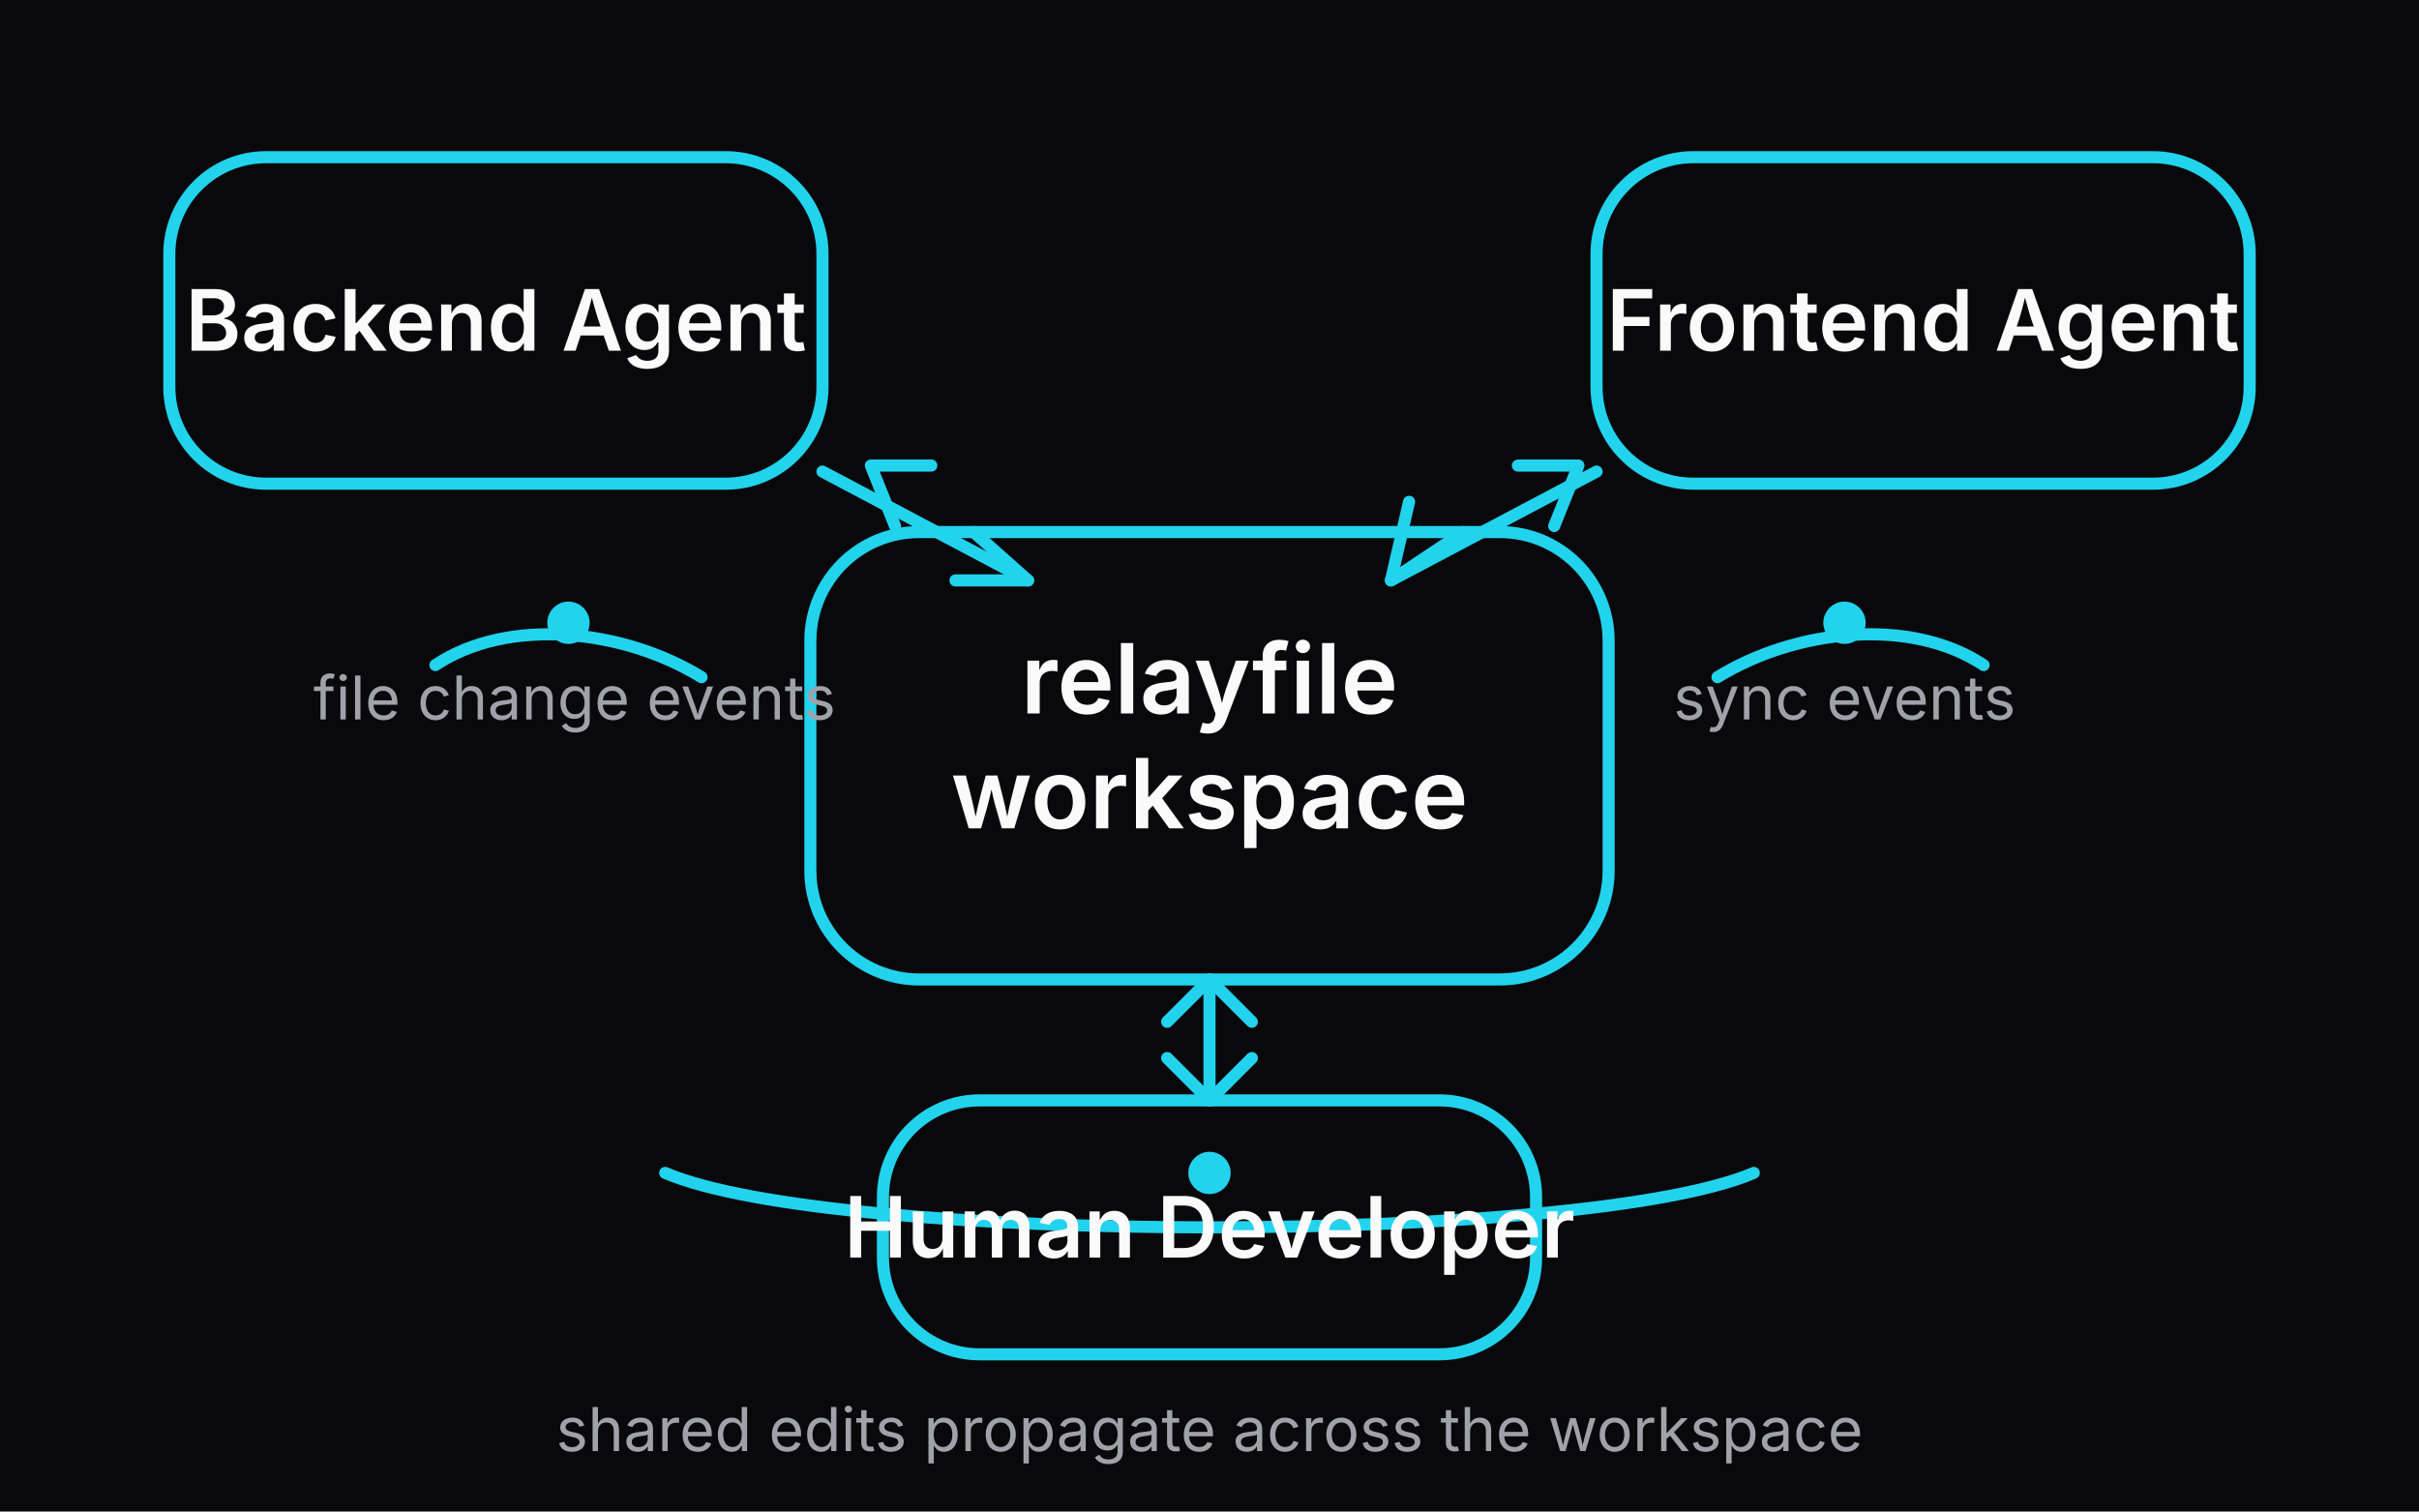
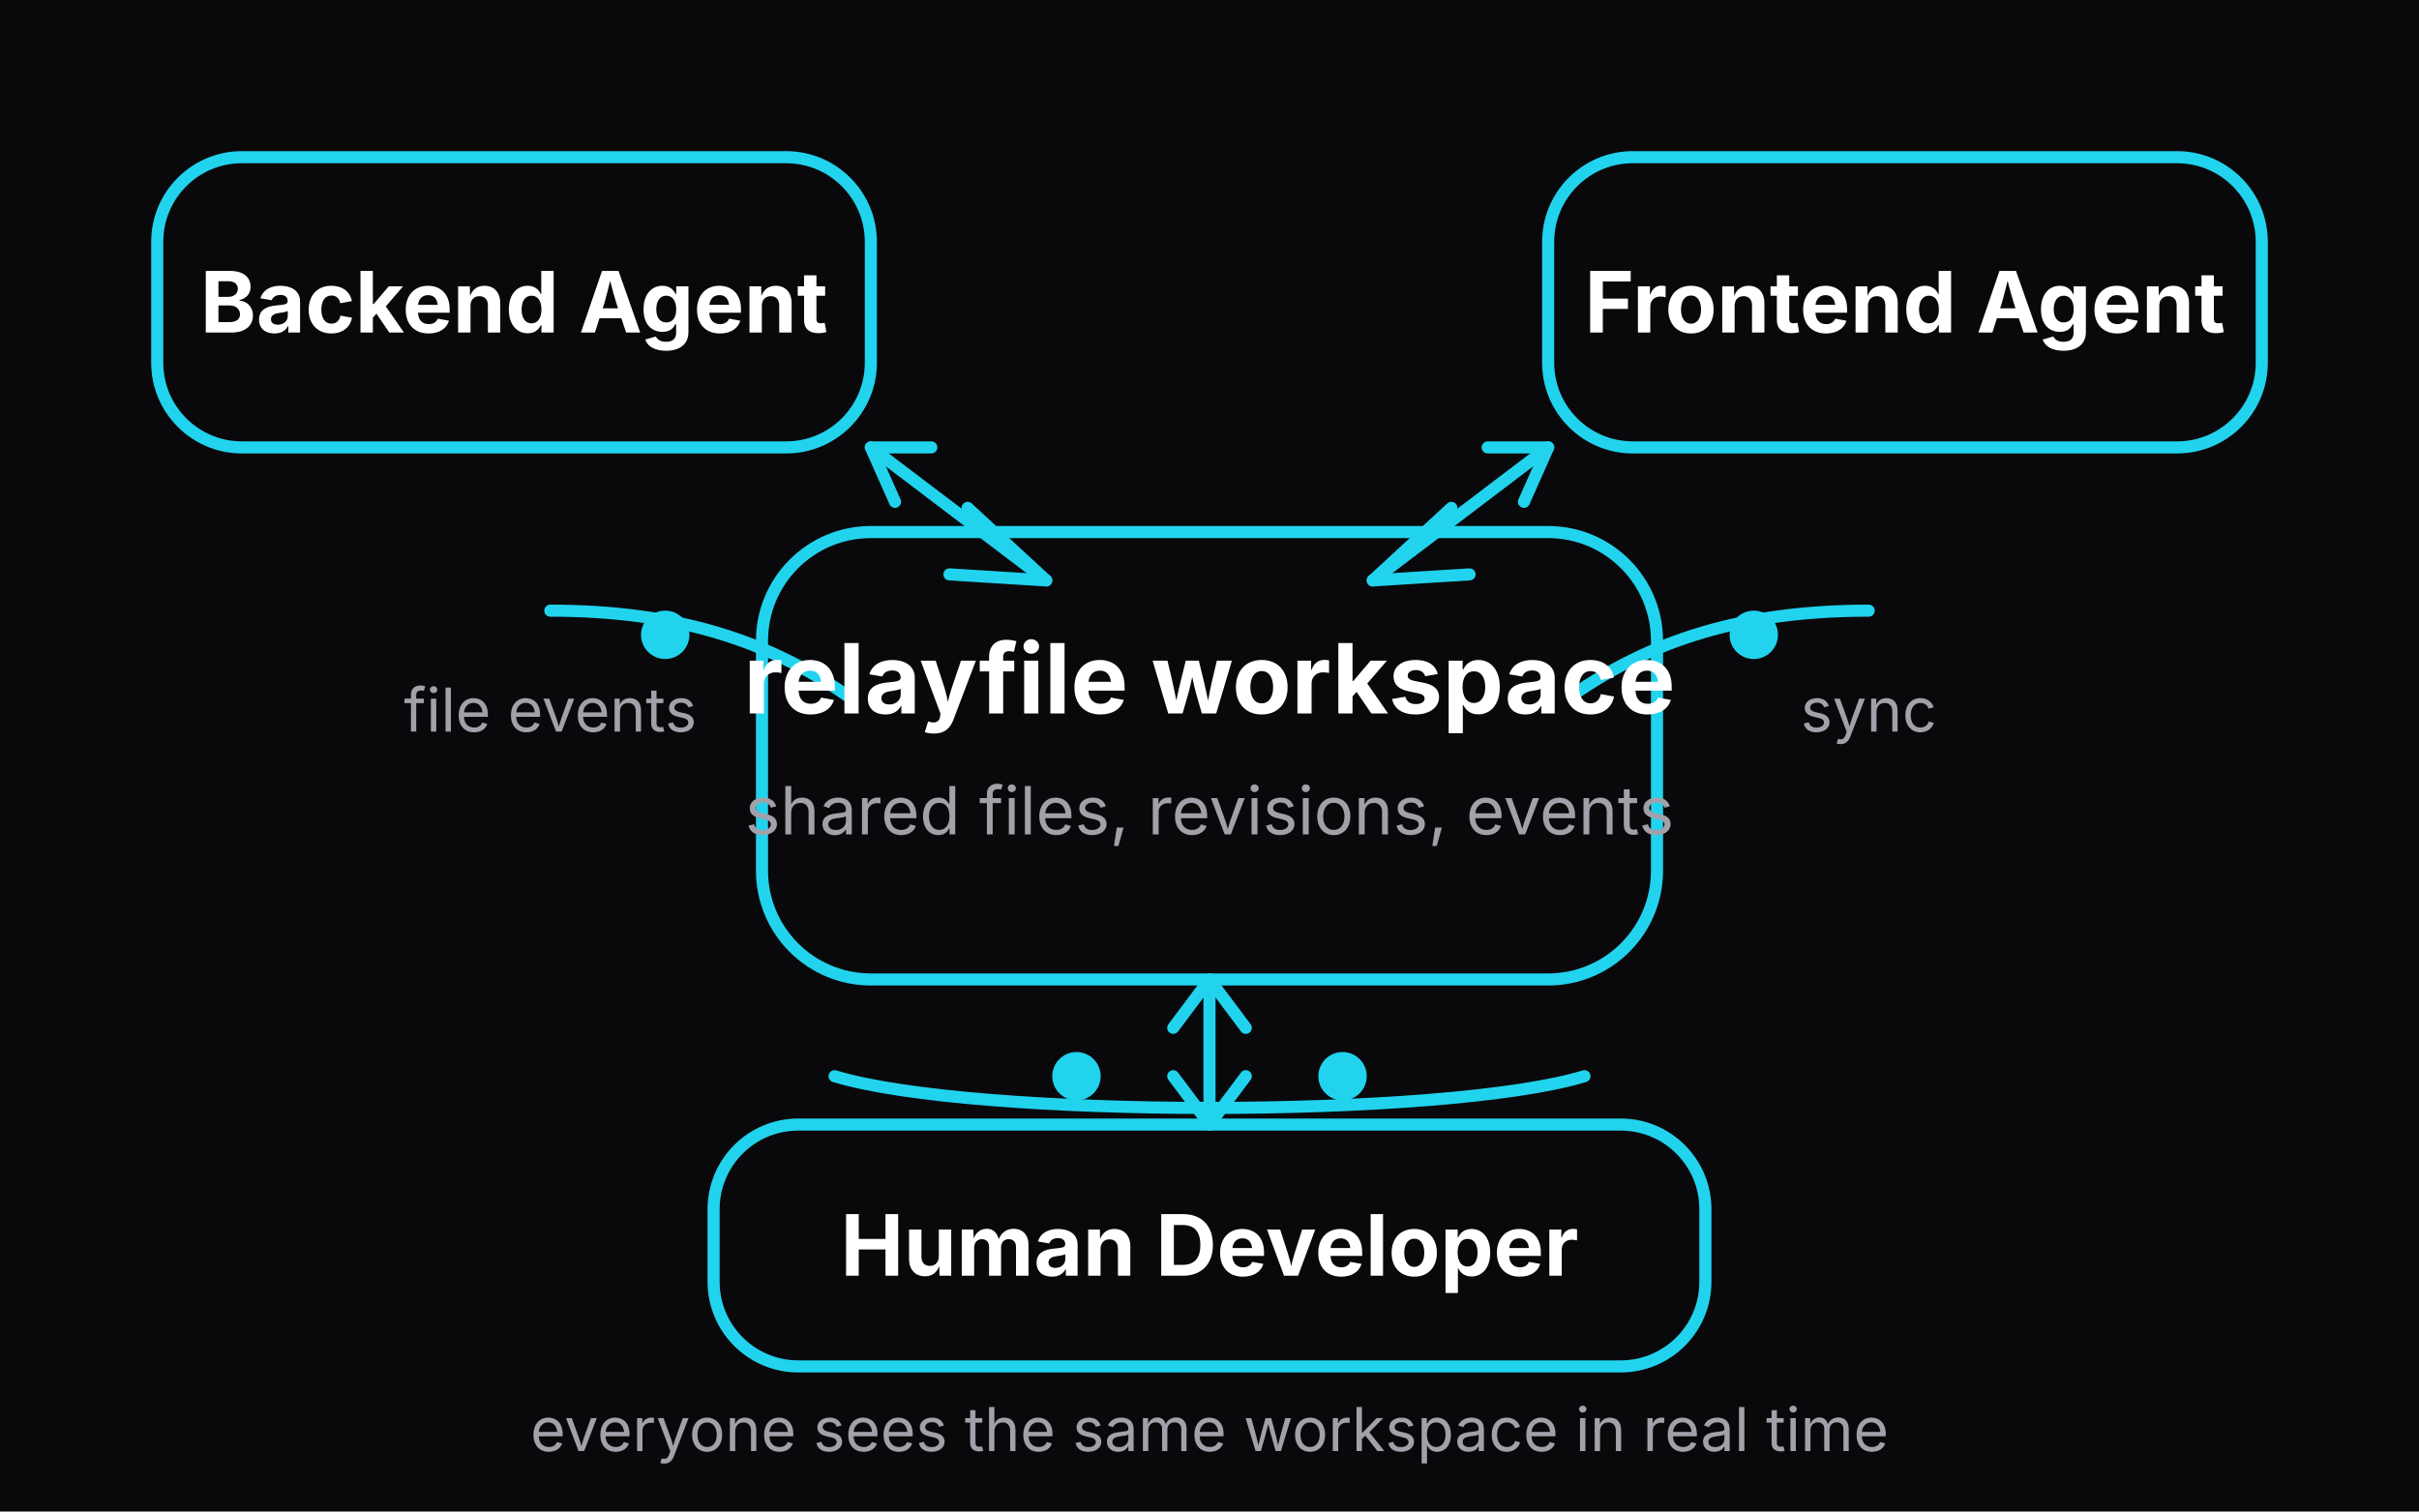
- <svg xmlns="http://www.w3.org/2000/svg" viewBox="0 0 400 250" width="400" height="250" role="img" aria-labelledby="title desc">
+ <svg xmlns="http://www.w3.org/2000/svg" width="400" height="250" viewBox="0 0 400 250" role="img" aria-labelledby="title desc">
  <rect width="400" height="250" fill="#09090b" />
  <g stroke="#22d3ee" stroke-width="2" fill="none" stroke-linecap="round" stroke-linejoin="round">
-     <rect x="134" y="88" width="132" height="74" rx="18" />
-     <rect x="28" y="26" width="108" height="54" rx="16" />
-     <rect x="264" y="26" width="108" height="54" rx="16" />
-     <rect x="146" y="182" width="108" height="42" rx="16" />
-     <line x1="136" y1="78" x2="170" y2="96" />
-     <path d="M161 88l9 8-12 0" />
-     <path d="M154 77l-10 0 4 10" />
-     <line x1="264" y1="78" x2="230" y2="96" />
-     <path d="M242 88l-12 8 3-13" />
-     <path d="M251 77h10l-4 10" />
-     <line x1="200" y1="182" x2="200" y2="162" />
-     <path d="M193 169l7-7 7 7" />
-     <path d="M193 175l7 7 7-7" />
-     <path d="M72 110c12-8 31-6 44 2" />
-     <path d="M328 110c-12-8-31-6-44 2" />
-     <path d="M110 194c28 12 152 12 180 0" />
-     <circle cx="94" cy="103" r="2.5" fill="#22d3ee" />
-     <circle cx="305" cy="103" r="2.5" fill="#22d3ee" />
-     <circle cx="200" cy="194" r="2.5" fill="#22d3ee" />
+     <rect x="126" y="88" width="148" height="74" rx="18" />
+     <rect x="26" y="26" width="118" height="48" rx="14" />
+     <rect x="256" y="26" width="118" height="48" rx="14" />
+     <rect x="118" y="186" width="164" height="40" rx="14" />
+     <line x1="144" y1="74" x2="173" y2="96" />
+     <path d="M160 84l13 12-16-1" />
+     <path d="M154 74l-10 0 4 9" />
+     <line x1="256" y1="74" x2="227" y2="96" />
+     <path d="M243 95l-16 1 13-12" />
+     <path d="M246 74l10 0-4 9" />
+     <line x1="200" y1="186" x2="200" y2="162" />
+     <path d="M194 170l6-8 6 8" />
+     <path d="M194 178l6 8 6-8" />
+     <path d="M91 101c21 0 36 5 49 14" />
+     <path d="M309 101c-21 0-36 5-49 14" />
+     <path d="M138 178c23 7 101 7 124 0" />
+     <circle cx="110" cy="105" r="3" fill="#22d3ee" />
+     <circle cx="290" cy="105" r="3" fill="#22d3ee" />
+     <circle cx="178" cy="178" r="3" fill="#22d3ee" />
+     <circle cx="222" cy="178" r="3" fill="#22d3ee" />
  </g>
-   <g fill="#fafafa" font-family="ui-sans-serif, system-ui, -apple-system, BlinkMacSystemFont, 'Segoe UI', sans-serif" text-anchor="middle">
-     <text x="200" y="118" font-size="16" font-weight="600">relayfile</text>
-     <text x="200" y="137" font-size="16" font-weight="600">workspace</text>
-     <text x="82" y="58" font-size="14" font-weight="600">Backend Agent</text>
-     <text x="318" y="58" font-size="14" font-weight="600">Frontend Agent</text>
-     <text x="200" y="208" font-size="14" font-weight="600">Human Developer</text>
-     <text x="95" y="119" font-size="10" fill="#a1a1aa">file change events</text>
-     <text x="305" y="119" font-size="10" fill="#a1a1aa">sync events</text>
-     <text x="200" y="240" font-size="10" fill="#a1a1aa">shared edits propagate across the workspace</text>
+   <g fill="#ffffff" font-family="ui-sans-serif, system-ui, -apple-system, BlinkMacSystemFont, 'Segoe UI', sans-serif" text-anchor="middle">
+     <text x="200" y="118" font-size="16" font-weight="700">relayfile workspace</text>
+     <text x="200" y="138" font-size="11" fill="#a1a1aa">shared files, revisions, events</text>
+     <text x="85" y="55" font-size="14" font-weight="700">Backend Agent</text>
+     <text x="315" y="55" font-size="14" font-weight="700">Frontend Agent</text>
+     <text x="200" y="211" font-size="14" font-weight="700">Human Developer</text>
+     <text x="91" y="121" font-size="10" fill="#a1a1aa">file events</text>
+     <text x="309" y="121" font-size="10" fill="#a1a1aa">sync</text>
+     <text x="200" y="240" font-size="10" fill="#a1a1aa">everyone sees the same workspace in real time</text>
  </g>
</svg>
